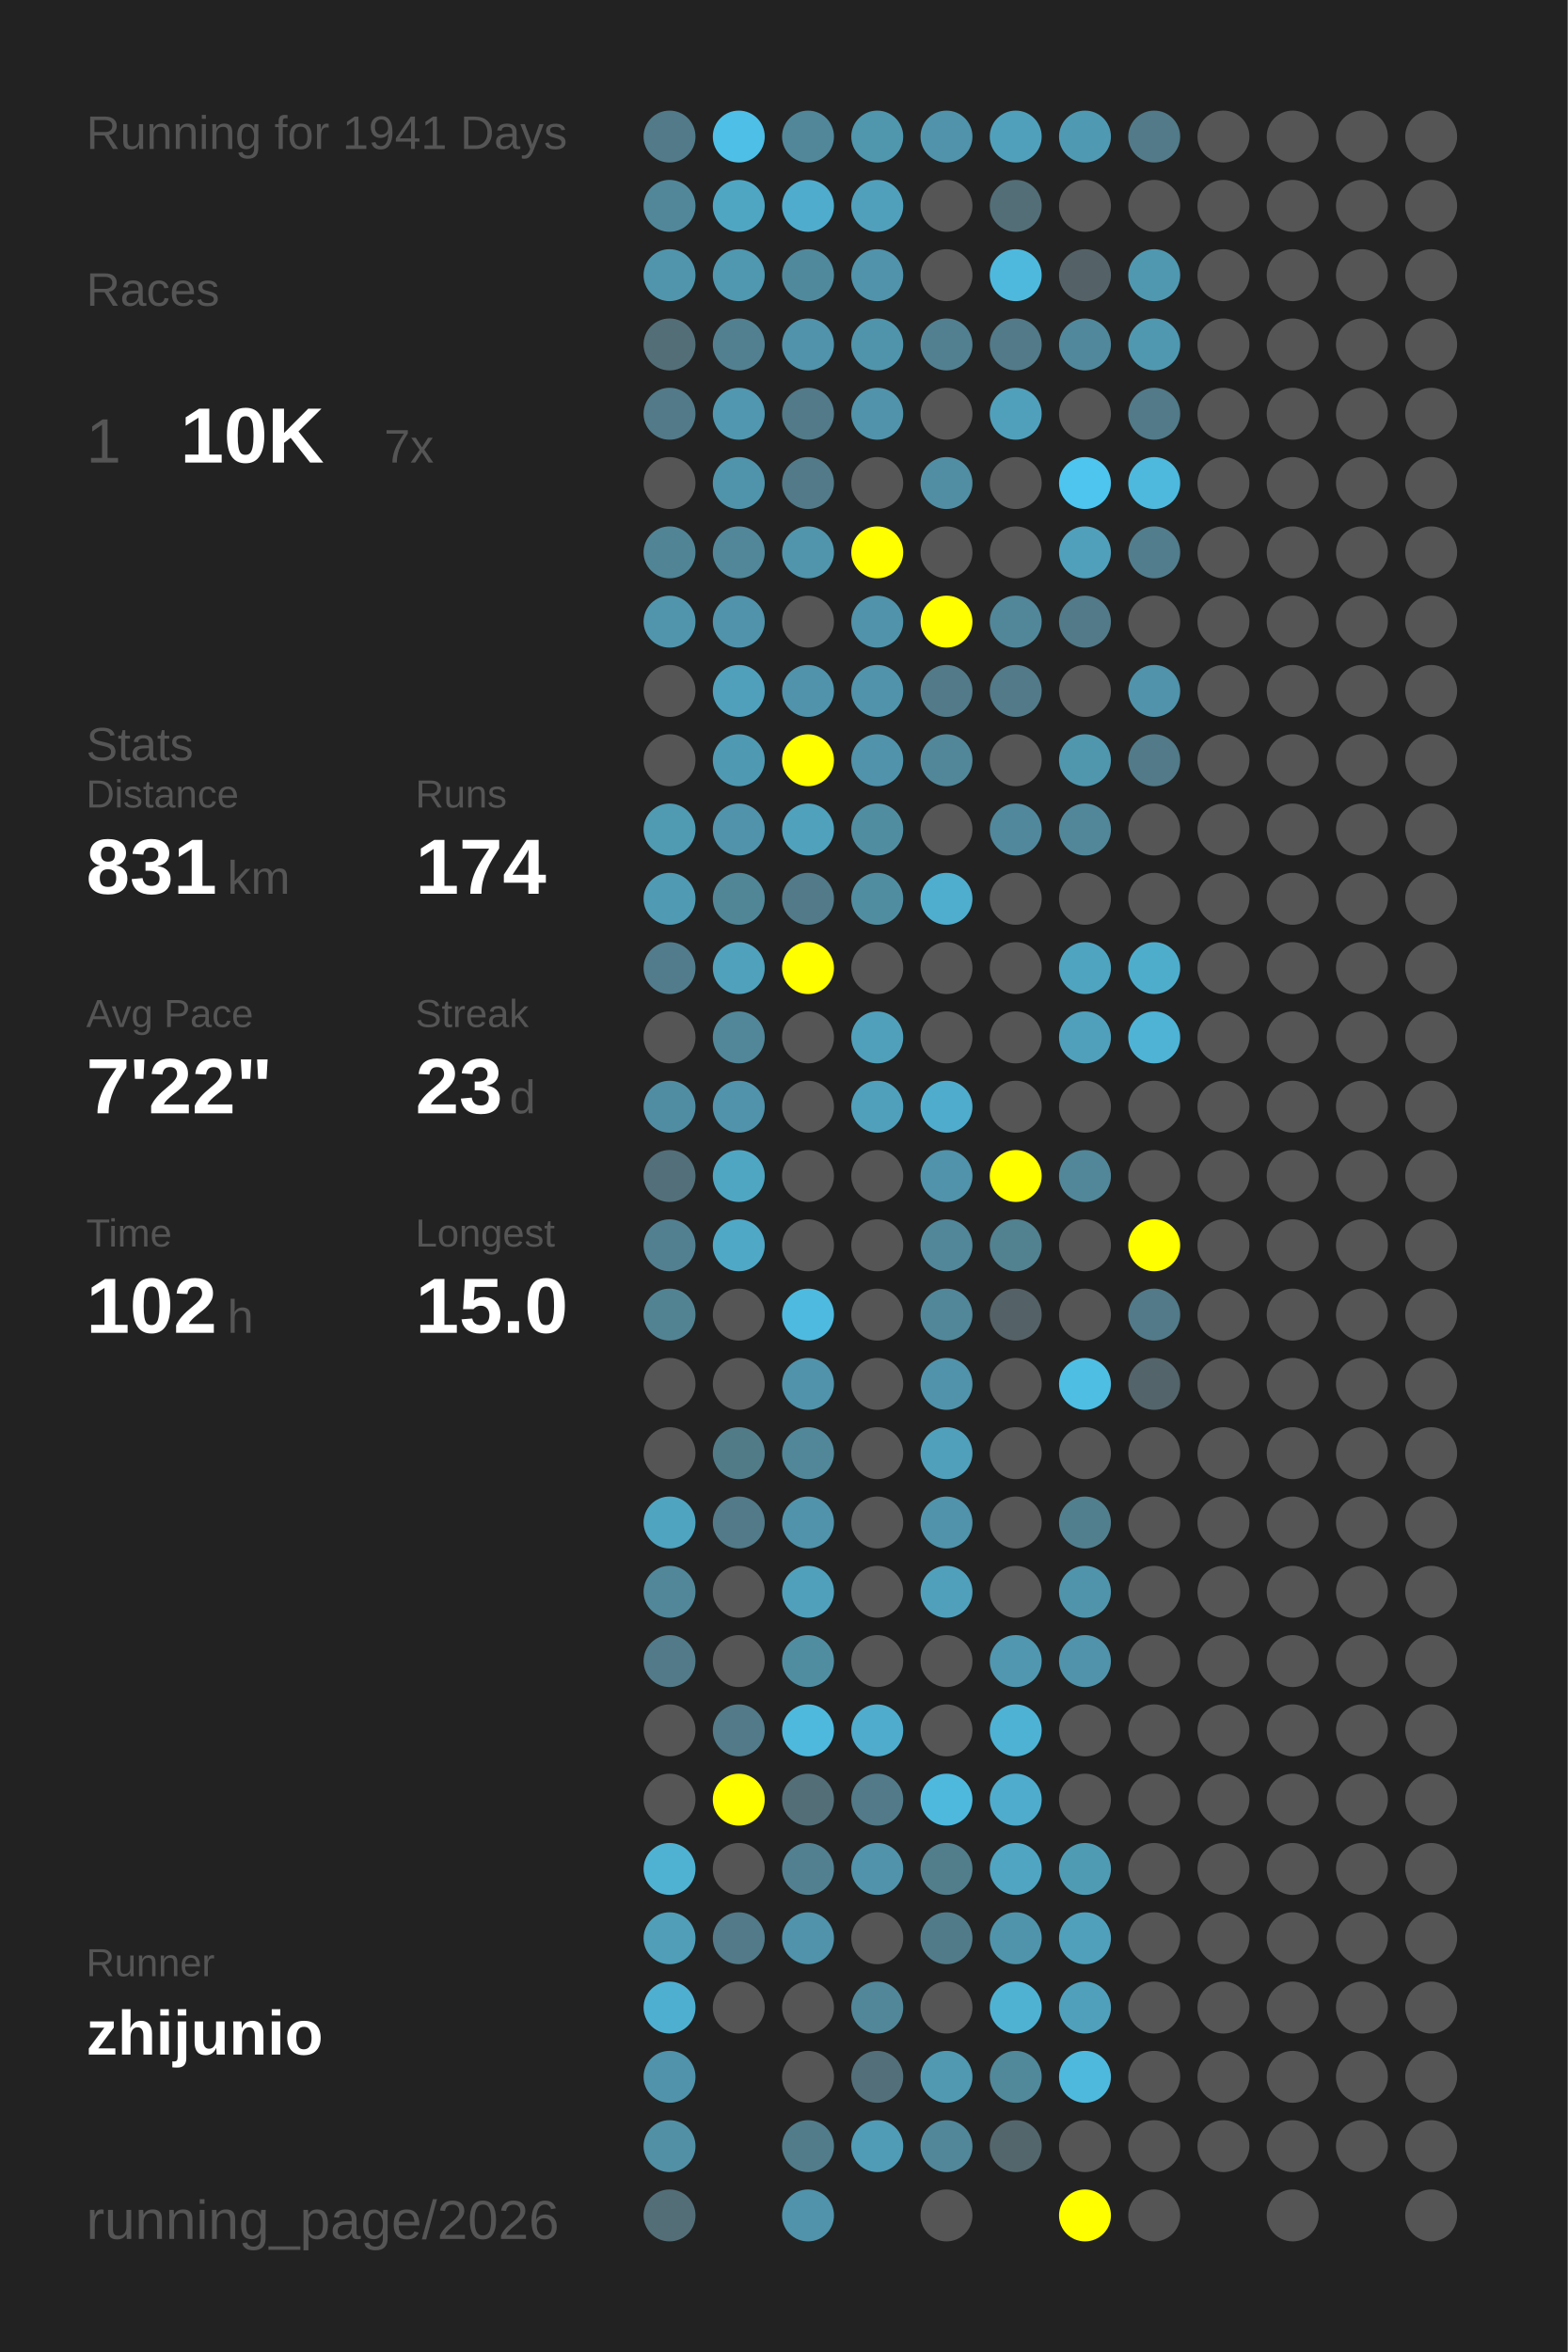
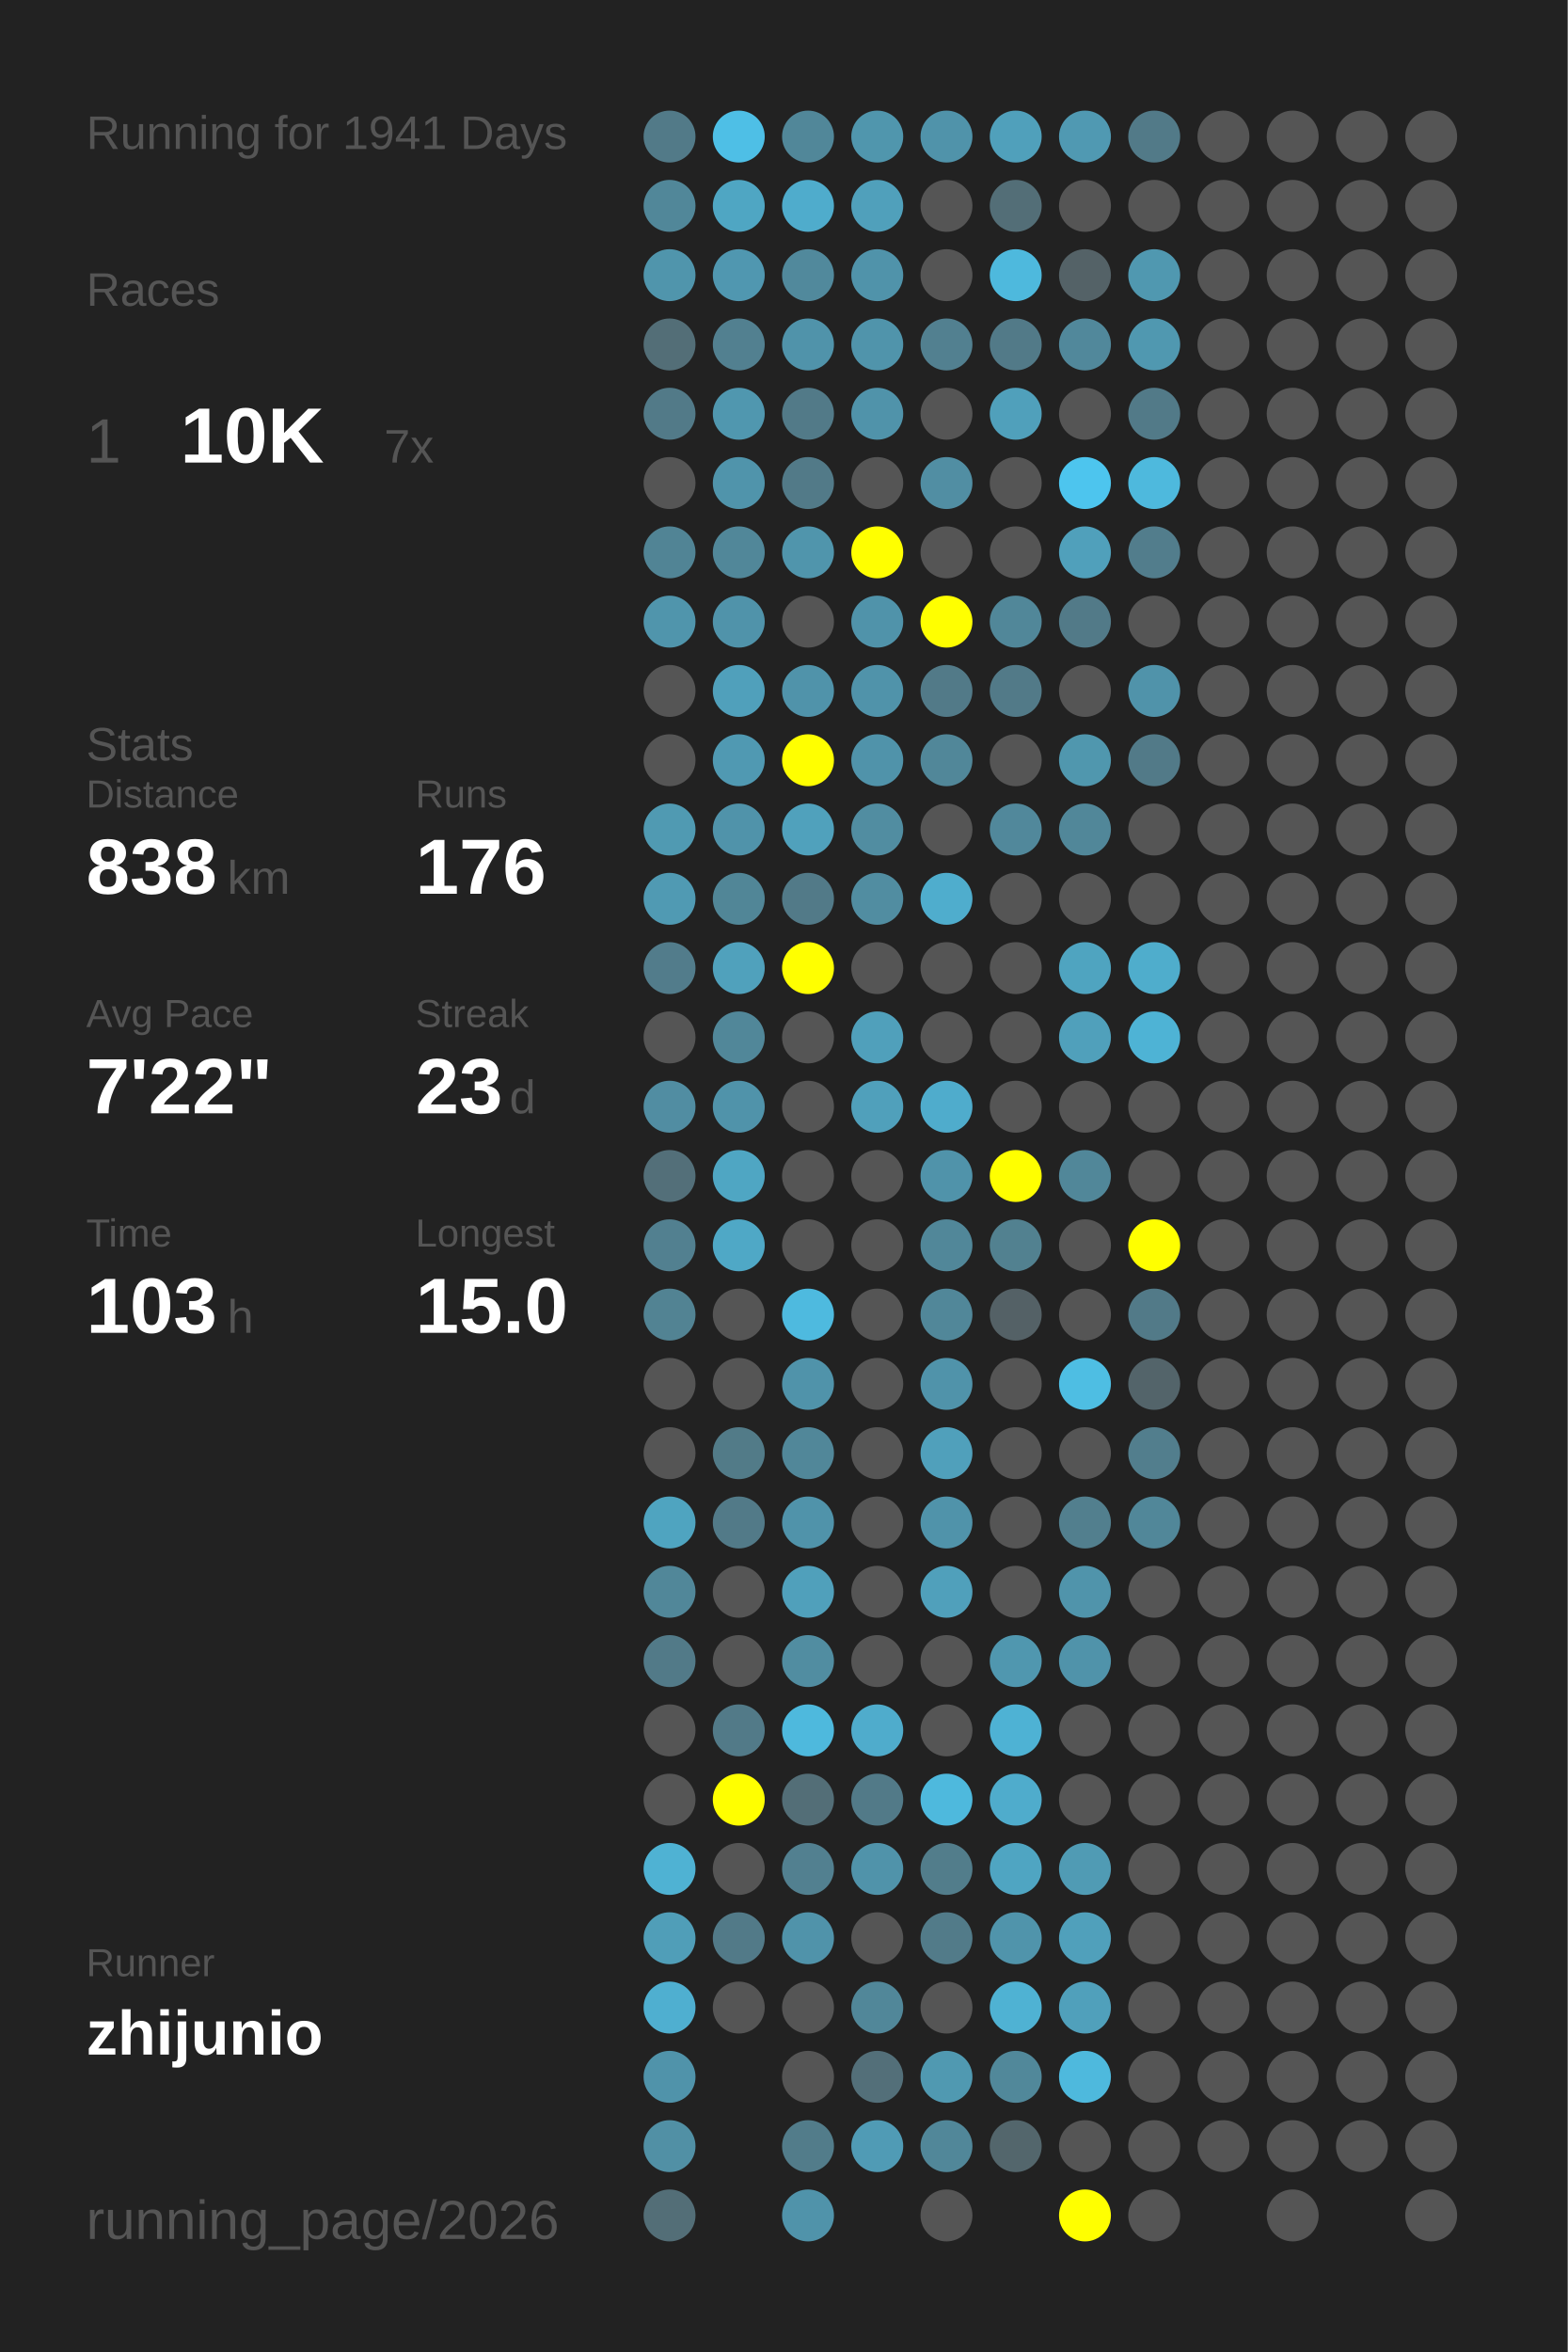
<svg xmlns="http://www.w3.org/2000/svg" baseProfile="full" height="300mm" version="1.1" viewBox="0,0,200,300" width="200mm">
  <defs />
  <rect fill="#222222" height="300" width="200" x="0" y="0" />
  <text fill="#555555" style="font-size:6px; font-family:Arial;" x="11" y="19">Running for 1941 Days</text>
  <text fill="#555555" style="font-size:6px; font-family:Arial;" x="11" y="39">Races</text>
  <text fill="#555555" style="font-size:8px; font-family:Arial;" x="11" y="59">1</text>
  <text fill="#FFFFFF" style="font-size:10px; font-family:Arial; font-weight:bold;" x="23" y="59">10K</text>
  <text fill="#555555" style="font-size:6px; font-family:Arial;" x="49" y="59">7x</text>
  <text fill="#555555" style="font-size:6px; font-family:Arial;" x="11" y="97">Stats</text>
  <text fill="#555555" style="font-size:5px; font-family:Arial;" x="11" y="103">Distance</text>
-   <text fill="#FFFFFF" style="font-size:10px; font-family:Arial; font-weight:bold;" x="11" y="114">831</text>
+   <text fill="#FFFFFF" style="font-size:10px; font-family:Arial; font-weight:bold;" x="11" y="114">838</text>
  <text fill="#555555" style="font-size:6px; font-family:Arial;" x="29" y="114">km</text>
  <text fill="#555555" style="font-size:5px; font-family:Arial;" x="53" y="103">Runs</text>
-   <text fill="#FFFFFF" style="font-size:10px; font-family:Arial; font-weight:bold;" x="53" y="114">174</text>
+   <text fill="#FFFFFF" style="font-size:10px; font-family:Arial; font-weight:bold;" x="53" y="114">176</text>
  <text fill="#555555" style="font-size:5px; font-family:Arial;" x="11" y="131">Avg Pace</text>
  <text fill="#FFFFFF" style="font-size:10px; font-family:Arial; font-weight:bold;" x="11" y="142">7'22"</text>
  <text fill="#555555" style="font-size:5px; font-family:Arial;" x="53" y="131">Streak</text>
  <text fill="#FFFFFF" style="font-size:10px; font-family:Arial; font-weight:bold;" x="53" y="142">23</text>
  <text fill="#555555" style="font-size:6px; font-family:Arial;" x="65" y="142">d</text>
  <text fill="#555555" style="font-size:5px; font-family:Arial;" x="11" y="159">Time</text>
-   <text fill="#FFFFFF" style="font-size:10px; font-family:Arial; font-weight:bold;" x="11" y="170">102</text>
+   <text fill="#FFFFFF" style="font-size:10px; font-family:Arial; font-weight:bold;" x="11" y="170">103</text>
  <text fill="#555555" style="font-size:6px; font-family:Arial;" x="29" y="170">h</text>
  <text fill="#555555" style="font-size:5px; font-family:Arial;" x="53" y="159">Longest</text>
  <text fill="#FFFFFF" style="font-size:10px; font-family:Arial; font-weight:bold;" x="53" y="170">15.0</text>
  <text fill="#555555" style="font-size:5px; font-family:Arial;" x="11" y="252.065">Runner</text>
  <text fill="#FFFFFF" style="font-size:8px; font-family:Arial; font-weight:bold;" x="11" y="262.065">zhijunio</text>
  <text fill="#555555" style="font-size:7px; font-family:Arial;" x="11" y="285.581">running_page/2026</text>
  <circle cx="85.417" cy="17.419" fill="#527a88" r="3.312" />
  <circle cx="85.417" cy="26.258" fill="#518799" r="3.312" />
  <circle cx="85.417" cy="35.097" fill="#5095ac" r="3.312" />
  <circle cx="85.417" cy="43.935" fill="#536e77" r="3.312" />
  <circle cx="85.417" cy="52.774" fill="#527a88" r="3.312" />
  <circle cx="85.417" cy="61.613" fill="#555555" r="3.312" />
  <circle cx="85.417" cy="70.452" fill="#518495" r="3.312" />
  <circle cx="85.417" cy="79.29" fill="#5095ac" r="3.312" />
  <circle cx="85.417" cy="88.129" fill="#555555" r="3.312" />
  <circle cx="85.417" cy="96.968" fill="#555555" r="3.312" />
  <circle cx="85.417" cy="105.806" fill="#509ab2" r="3.312" />
  <circle cx="85.417" cy="114.645" fill="#509ab3" r="3.312" />
  <circle cx="85.417" cy="123.484" fill="#527c8b" r="3.312" />
  <circle cx="85.417" cy="132.323" fill="#555555" r="3.312" />
  <circle cx="85.417" cy="141.161" fill="#518da2" r="3.312" />
  <circle cx="85.417" cy="150" fill="#536f79" r="3.312" />
  <circle cx="85.417" cy="158.839" fill="#528090" r="3.312" />
  <circle cx="85.417" cy="167.677" fill="#528393" r="3.312" />
  <circle cx="85.417" cy="176.516" fill="#555555" r="3.312" />
  <circle cx="85.417" cy="185.355" fill="#555555" r="3.312" />
  <circle cx="85.417" cy="194.194" fill="#4fa4c0" r="3.312" />
  <circle cx="85.417" cy="203.032" fill="#518799" r="3.312" />
  <circle cx="85.417" cy="211.871" fill="#527a88" r="3.312" />
  <circle cx="85.417" cy="220.71" fill="#555555" r="3.312" />
  <circle cx="85.417" cy="229.548" fill="#555555" r="3.312" />
  <circle cx="85.417" cy="238.387" fill="#4fb2d3" r="3.312" />
  <circle cx="85.417" cy="247.226" fill="#509eb8" r="3.312" />
  <circle cx="85.417" cy="256.065" fill="#4fafd0" r="3.312" />
  <circle cx="85.417" cy="264.903" fill="#5093aa" r="3.312" />
  <circle cx="85.417" cy="273.742" fill="#5190a5" r="3.312" />
  <circle cx="85.417" cy="282.581" fill="#536e77" r="3.312" />
  <circle cx="94.25" cy="17.419" fill="#4ebfe6" r="3.312" />
  <circle cx="94.25" cy="26.258" fill="#4fa6c3" r="3.312" />
  <circle cx="94.25" cy="35.097" fill="#5097b0" r="3.312" />
  <circle cx="94.25" cy="43.935" fill="#528090" r="3.312" />
  <circle cx="94.25" cy="52.774" fill="#5097af" r="3.312" />
  <circle cx="94.25" cy="61.613" fill="#5094ab" r="3.312" />
  <circle cx="94.25" cy="70.452" fill="#518799" r="3.312" />
  <circle cx="94.25" cy="79.29" fill="#5093aa" r="3.312" />
  <circle cx="94.25" cy="88.129" fill="#50a0bb" r="3.312" />
  <circle cx="94.25" cy="96.968" fill="#5099b2" r="3.312" />
  <circle cx="94.25" cy="105.806" fill="#5093aa" r="3.312" />
  <circle cx="94.25" cy="114.645" fill="#518697" r="3.312" />
  <circle cx="94.25" cy="123.484" fill="#50a1bc" r="3.312" />
  <circle cx="94.25" cy="132.323" fill="#518799" r="3.312" />
  <circle cx="94.25" cy="141.161" fill="#5093aa" r="3.312" />
  <circle cx="94.25" cy="150" fill="#4fa6c3" r="3.312" />
  <circle cx="94.25" cy="158.839" fill="#4fa8c6" r="3.312" />
  <circle cx="94.25" cy="167.677" fill="#555555" r="3.312" />
  <circle cx="94.25" cy="176.516" fill="#555555" r="3.312" />
  <circle cx="94.25" cy="185.355" fill="#527b88" r="3.312" />
  <circle cx="94.25" cy="194.194" fill="#527a88" r="3.312" />
  <circle cx="94.25" cy="203.032" fill="#555555" r="3.312" />
  <circle cx="94.25" cy="211.871" fill="#555555" r="3.312" />
  <circle cx="94.25" cy="220.71" fill="#527a88" r="3.312" />
  <circle cx="94.25" cy="229.548" fill="#FFFF00" r="3.312" />
  <circle cx="94.25" cy="238.387" fill="#555555" r="3.312" />
  <circle cx="94.25" cy="247.226" fill="#527a88" r="3.312" />
  <circle cx="94.25" cy="256.065" fill="#555555" r="3.312" />
  <circle cx="103.083" cy="17.419" fill="#518799" r="3.312" />
  <circle cx="103.083" cy="26.258" fill="#4faccc" r="3.312" />
  <circle cx="103.083" cy="35.097" fill="#51899c" r="3.312" />
  <circle cx="103.083" cy="43.935" fill="#5093aa" r="3.312" />
  <circle cx="103.083" cy="52.774" fill="#527a88" r="3.312" />
  <circle cx="103.083" cy="61.613" fill="#527a88" r="3.312" />
  <circle cx="103.083" cy="70.452" fill="#5095ac" r="3.312" />
  <circle cx="103.083" cy="79.29" fill="#555555" r="3.312" />
  <circle cx="103.083" cy="88.129" fill="#5093aa" r="3.312" />
  <circle cx="103.083" cy="96.968" fill="#FFFF00" r="3.312" />
  <circle cx="103.083" cy="105.806" fill="#50a1bc" r="3.312" />
  <circle cx="103.083" cy="114.645" fill="#527a88" r="3.312" />
  <circle cx="103.083" cy="123.484" fill="#FFFF00" r="3.312" />
  <circle cx="103.083" cy="132.323" fill="#555555" r="3.312" />
  <circle cx="103.083" cy="141.161" fill="#555555" r="3.312" />
  <circle cx="103.083" cy="150" fill="#555555" r="3.312" />
  <circle cx="103.083" cy="158.839" fill="#555555" r="3.312" />
  <circle cx="103.083" cy="167.677" fill="#4ebadf" r="3.312" />
  <circle cx="103.083" cy="176.516" fill="#5093aa" r="3.312" />
  <circle cx="103.083" cy="185.355" fill="#518799" r="3.312" />
  <circle cx="103.083" cy="194.194" fill="#5093aa" r="3.312" />
  <circle cx="103.083" cy="203.032" fill="#50a0bb" r="3.312" />
  <circle cx="103.083" cy="211.871" fill="#518da1" r="3.312" />
  <circle cx="103.083" cy="220.71" fill="#4eb9dd" r="3.312" />
  <circle cx="103.083" cy="229.548" fill="#536e77" r="3.312" />
  <circle cx="103.083" cy="238.387" fill="#528090" r="3.312" />
  <circle cx="103.083" cy="247.226" fill="#5093aa" r="3.312" />
  <circle cx="103.083" cy="256.065" fill="#555555" r="3.312" />
  <circle cx="103.083" cy="264.903" fill="#555555" r="3.312" />
  <circle cx="103.083" cy="273.742" fill="#527c8a" r="3.312" />
  <circle cx="103.083" cy="282.581" fill="#5093aa" r="3.312" />
  <circle cx="111.917" cy="17.419" fill="#5096ad" r="3.312" />
  <circle cx="111.917" cy="26.258" fill="#50a0bb" r="3.312" />
  <circle cx="111.917" cy="35.097" fill="#5093aa" r="3.312" />
  <circle cx="111.917" cy="43.935" fill="#5094ab" r="3.312" />
  <circle cx="111.917" cy="52.774" fill="#5093aa" r="3.312" />
  <circle cx="111.917" cy="61.613" fill="#555555" r="3.312" />
  <circle cx="111.917" cy="70.452" fill="#FFFF00" r="3.312" />
  <circle cx="111.917" cy="79.29" fill="#5093aa" r="3.312" />
  <circle cx="111.917" cy="88.129" fill="#5093aa" r="3.312" />
  <circle cx="111.917" cy="96.968" fill="#5093aa" r="3.312" />
  <circle cx="111.917" cy="105.806" fill="#518da1" r="3.312" />
  <circle cx="111.917" cy="114.645" fill="#518da1" r="3.312" />
  <circle cx="111.917" cy="123.484" fill="#555555" r="3.312" />
  <circle cx="111.917" cy="132.323" fill="#50a0bb" r="3.312" />
  <circle cx="111.917" cy="141.161" fill="#50a0bb" r="3.312" />
  <circle cx="111.917" cy="150" fill="#555555" r="3.312" />
  <circle cx="111.917" cy="158.839" fill="#555555" r="3.312" />
  <circle cx="111.917" cy="167.677" fill="#555555" r="3.312" />
  <circle cx="111.917" cy="176.516" fill="#555555" r="3.312" />
  <circle cx="111.917" cy="185.355" fill="#555555" r="3.312" />
  <circle cx="111.917" cy="194.194" fill="#555555" r="3.312" />
  <circle cx="111.917" cy="203.032" fill="#555555" r="3.312" />
  <circle cx="111.917" cy="211.871" fill="#555555" r="3.312" />
  <circle cx="111.917" cy="220.71" fill="#4faccc" r="3.312" />
  <circle cx="111.917" cy="229.548" fill="#527a88" r="3.312" />
  <circle cx="111.917" cy="238.387" fill="#5093aa" r="3.312" />
  <circle cx="111.917" cy="247.226" fill="#555555" r="3.312" />
  <circle cx="111.917" cy="256.065" fill="#518799" r="3.312" />
  <circle cx="111.917" cy="264.903" fill="#536f79" r="3.312" />
  <circle cx="111.917" cy="273.742" fill="#509bb5" r="3.312" />
  <circle cx="120.75" cy="17.419" fill="#5093aa" r="3.312" />
  <circle cx="120.75" cy="26.258" fill="#555555" r="3.312" />
  <circle cx="120.75" cy="35.097" fill="#555555" r="3.312" />
  <circle cx="120.75" cy="43.935" fill="#528090" r="3.312" />
  <circle cx="120.75" cy="52.774" fill="#555555" r="3.312" />
  <circle cx="120.75" cy="61.613" fill="#518ea3" r="3.312" />
  <circle cx="120.75" cy="70.452" fill="#555555" r="3.312" />
  <circle cx="120.75" cy="79.29" fill="#FFFF00" r="3.312" />
  <circle cx="120.75" cy="88.129" fill="#527a88" r="3.312" />
  <circle cx="120.75" cy="96.968" fill="#518799" r="3.312" />
  <circle cx="120.75" cy="105.806" fill="#555555" r="3.312" />
  <circle cx="120.75" cy="114.645" fill="#4fadcd" r="3.312" />
  <circle cx="120.75" cy="123.484" fill="#555555" r="3.312" />
  <circle cx="120.75" cy="132.323" fill="#555555" r="3.312" />
  <circle cx="120.75" cy="141.161" fill="#4faccc" r="3.312" />
  <circle cx="120.75" cy="150" fill="#5093aa" r="3.312" />
  <circle cx="120.75" cy="158.839" fill="#518799" r="3.312" />
  <circle cx="120.75" cy="167.677" fill="#518799" r="3.312" />
  <circle cx="120.75" cy="176.516" fill="#5093aa" r="3.312" />
  <circle cx="120.75" cy="185.355" fill="#50a0bb" r="3.312" />
  <circle cx="120.75" cy="194.194" fill="#5093aa" r="3.312" />
  <circle cx="120.75" cy="203.032" fill="#50a0bb" r="3.312" />
  <circle cx="120.75" cy="211.871" fill="#555555" r="3.312" />
  <circle cx="120.75" cy="220.71" fill="#555555" r="3.312" />
  <circle cx="120.75" cy="229.548" fill="#4eb9dd" r="3.312" />
  <circle cx="120.75" cy="238.387" fill="#527d8b" r="3.312" />
  <circle cx="120.75" cy="247.226" fill="#527b89" r="3.312" />
  <circle cx="120.75" cy="256.065" fill="#555555" r="3.312" />
  <circle cx="120.75" cy="264.903" fill="#5099b1" r="3.312" />
  <circle cx="120.75" cy="273.742" fill="#518799" r="3.312" />
  <circle cx="120.75" cy="282.581" fill="#555555" r="3.312" />
  <circle cx="129.583" cy="17.419" fill="#50a0bb" r="3.312" />
  <circle cx="129.583" cy="26.258" fill="#536e77" r="3.312" />
  <circle cx="129.583" cy="35.097" fill="#4eb9dd" r="3.312" />
  <circle cx="129.583" cy="43.935" fill="#527a88" r="3.312" />
  <circle cx="129.583" cy="52.774" fill="#50a0bb" r="3.312" />
  <circle cx="129.583" cy="61.613" fill="#555555" r="3.312" />
  <circle cx="129.583" cy="70.452" fill="#555555" r="3.312" />
  <circle cx="129.583" cy="79.29" fill="#518799" r="3.312" />
  <circle cx="129.583" cy="88.129" fill="#527a88" r="3.312" />
  <circle cx="129.583" cy="96.968" fill="#555555" r="3.312" />
  <circle cx="129.583" cy="105.806" fill="#51889b" r="3.312" />
  <circle cx="129.583" cy="114.645" fill="#555555" r="3.312" />
  <circle cx="129.583" cy="123.484" fill="#555555" r="3.312" />
  <circle cx="129.583" cy="132.323" fill="#555555" r="3.312" />
  <circle cx="129.583" cy="141.161" fill="#555555" r="3.312" />
  <circle cx="129.583" cy="150" fill="#FFFF00" r="3.312" />
  <circle cx="129.583" cy="158.839" fill="#528190" r="3.312" />
  <circle cx="129.583" cy="167.677" fill="#546166" r="3.312" />
  <circle cx="129.583" cy="176.516" fill="#555555" r="3.312" />
  <circle cx="129.583" cy="185.355" fill="#555555" r="3.312" />
  <circle cx="129.583" cy="194.194" fill="#555555" r="3.312" />
  <circle cx="129.583" cy="203.032" fill="#555555" r="3.312" />
  <circle cx="129.583" cy="211.871" fill="#5097af" r="3.312" />
  <circle cx="129.583" cy="220.71" fill="#4eb2d4" r="3.312" />
  <circle cx="129.583" cy="229.548" fill="#4faccc" r="3.312" />
  <circle cx="129.583" cy="238.387" fill="#4fa5c2" r="3.312" />
  <circle cx="129.583" cy="247.226" fill="#5094ab" r="3.312" />
  <circle cx="129.583" cy="256.065" fill="#4fb2d3" r="3.312" />
  <circle cx="129.583" cy="264.903" fill="#51889a" r="3.312" />
  <circle cx="129.583" cy="273.742" fill="#53666c" r="3.312" />
  <circle cx="138.417" cy="17.419" fill="#5099b2" r="3.312" />
  <circle cx="138.417" cy="26.258" fill="#555555" r="3.312" />
  <circle cx="138.417" cy="35.097" fill="#546267" r="3.312" />
  <circle cx="138.417" cy="43.935" fill="#51889b" r="3.312" />
  <circle cx="138.417" cy="52.774" fill="#555555" r="3.312" />
  <circle cx="138.417" cy="61.613" fill="#4dc5ee" r="3.312" />
  <circle cx="138.417" cy="70.452" fill="#50a0bb" r="3.312" />
  <circle cx="138.417" cy="79.29" fill="#527a88" r="3.312" />
  <circle cx="138.417" cy="88.129" fill="#555555" r="3.312" />
  <circle cx="138.417" cy="96.968" fill="#5097ae" r="3.312" />
  <circle cx="138.417" cy="105.806" fill="#518799" r="3.312" />
  <circle cx="138.417" cy="114.645" fill="#555555" r="3.312" />
  <circle cx="138.417" cy="123.484" fill="#4fa4c0" r="3.312" />
  <circle cx="138.417" cy="132.323" fill="#50a0bb" r="3.312" />
  <circle cx="138.417" cy="141.161" fill="#555555" r="3.312" />
  <circle cx="138.417" cy="150" fill="#518799" r="3.312" />
  <circle cx="138.417" cy="158.839" fill="#555555" r="3.312" />
  <circle cx="138.417" cy="167.677" fill="#555555" r="3.312" />
  <circle cx="138.417" cy="176.516" fill="#4ebee3" r="3.312" />
  <circle cx="138.417" cy="185.355" fill="#555555" r="3.312" />
  <circle cx="138.417" cy="194.194" fill="#527f8e" r="3.312" />
  <circle cx="138.417" cy="203.032" fill="#5094ab" r="3.312" />
  <circle cx="138.417" cy="211.871" fill="#5093aa" r="3.312" />
  <circle cx="138.417" cy="220.71" fill="#555555" r="3.312" />
  <circle cx="138.417" cy="229.548" fill="#555555" r="3.312" />
  <circle cx="138.417" cy="238.387" fill="#509bb4" r="3.312" />
  <circle cx="138.417" cy="247.226" fill="#50a0bb" r="3.312" />
  <circle cx="138.417" cy="256.065" fill="#50a0bb" r="3.312" />
  <circle cx="138.417" cy="264.903" fill="#4eb9dd" r="3.312" />
  <circle cx="138.417" cy="273.742" fill="#555555" r="3.312" />
  <circle cx="138.417" cy="282.581" fill="#FFFF00" r="3.312" />
  <circle cx="147.25" cy="17.419" fill="#527a88" r="3.312" />
  <circle cx="147.25" cy="26.258" fill="#555555" r="3.312" />
  <circle cx="147.25" cy="35.097" fill="#5098b0" r="3.312" />
  <circle cx="147.25" cy="43.935" fill="#5098b0" r="3.312" />
  <circle cx="147.25" cy="52.774" fill="#527a88" r="3.312" />
  <circle cx="147.25" cy="61.613" fill="#4eb9dd" r="3.312" />
  <circle cx="147.25" cy="70.452" fill="#527d8c" r="3.312" />
  <circle cx="147.25" cy="79.29" fill="#555555" r="3.312" />
  <circle cx="147.25" cy="88.129" fill="#5093aa" r="3.312" />
  <circle cx="147.25" cy="96.968" fill="#527a88" r="3.312" />
  <circle cx="147.25" cy="105.806" fill="#555555" r="3.312" />
  <circle cx="147.25" cy="114.645" fill="#555555" r="3.312" />
  <circle cx="147.25" cy="123.484" fill="#4fadcc" r="3.312" />
  <circle cx="147.25" cy="132.323" fill="#4eb3d5" r="3.312" />
  <circle cx="147.25" cy="141.161" fill="#555555" r="3.312" />
  <circle cx="147.25" cy="150" fill="#555555" r="3.312" />
  <circle cx="147.25" cy="158.839" fill="#FFFF00" r="3.312" />
  <circle cx="147.25" cy="167.677" fill="#527a88" r="3.312" />
  <circle cx="147.25" cy="176.516" fill="#53646a" r="3.312" />
-   <circle cx="147.25" cy="185.355" fill="#555555" r="3.312" />
-   <circle cx="147.25" cy="194.194" fill="#555555" r="3.312" />
+   <circle cx="147.25" cy="185.355" fill="#527e8d" r="3.312" />
+   <circle cx="147.25" cy="194.194" fill="#518799" r="3.312" />
  <circle cx="147.25" cy="203.032" fill="#555555" r="3.312" />
  <circle cx="147.25" cy="211.871" fill="#555555" r="3.312" />
  <circle cx="147.25" cy="220.71" fill="#555555" r="3.312" />
  <circle cx="147.25" cy="229.548" fill="#555555" r="3.312" />
  <circle cx="147.25" cy="238.387" fill="#555555" r="3.312" />
  <circle cx="147.25" cy="247.226" fill="#555555" r="3.312" />
  <circle cx="147.25" cy="256.065" fill="#555555" r="3.312" />
  <circle cx="147.25" cy="264.903" fill="#555555" r="3.312" />
  <circle cx="147.25" cy="273.742" fill="#555555" r="3.312" />
  <circle cx="147.25" cy="282.581" fill="#555555" r="3.312" />
  <circle cx="156.083" cy="17.419" fill="#555555" r="3.312" />
  <circle cx="156.083" cy="26.258" fill="#555555" r="3.312" />
  <circle cx="156.083" cy="35.097" fill="#555555" r="3.312" />
  <circle cx="156.083" cy="43.935" fill="#555555" r="3.312" />
  <circle cx="156.083" cy="52.774" fill="#555555" r="3.312" />
  <circle cx="156.083" cy="61.613" fill="#555555" r="3.312" />
  <circle cx="156.083" cy="70.452" fill="#555555" r="3.312" />
  <circle cx="156.083" cy="79.29" fill="#555555" r="3.312" />
  <circle cx="156.083" cy="88.129" fill="#555555" r="3.312" />
  <circle cx="156.083" cy="96.968" fill="#555555" r="3.312" />
  <circle cx="156.083" cy="105.806" fill="#555555" r="3.312" />
  <circle cx="156.083" cy="114.645" fill="#555555" r="3.312" />
  <circle cx="156.083" cy="123.484" fill="#555555" r="3.312" />
  <circle cx="156.083" cy="132.323" fill="#555555" r="3.312" />
  <circle cx="156.083" cy="141.161" fill="#555555" r="3.312" />
  <circle cx="156.083" cy="150" fill="#555555" r="3.312" />
  <circle cx="156.083" cy="158.839" fill="#555555" r="3.312" />
  <circle cx="156.083" cy="167.677" fill="#555555" r="3.312" />
  <circle cx="156.083" cy="176.516" fill="#555555" r="3.312" />
  <circle cx="156.083" cy="185.355" fill="#555555" r="3.312" />
  <circle cx="156.083" cy="194.194" fill="#555555" r="3.312" />
  <circle cx="156.083" cy="203.032" fill="#555555" r="3.312" />
  <circle cx="156.083" cy="211.871" fill="#555555" r="3.312" />
  <circle cx="156.083" cy="220.71" fill="#555555" r="3.312" />
  <circle cx="156.083" cy="229.548" fill="#555555" r="3.312" />
  <circle cx="156.083" cy="238.387" fill="#555555" r="3.312" />
  <circle cx="156.083" cy="247.226" fill="#555555" r="3.312" />
  <circle cx="156.083" cy="256.065" fill="#555555" r="3.312" />
  <circle cx="156.083" cy="264.903" fill="#555555" r="3.312" />
  <circle cx="156.083" cy="273.742" fill="#555555" r="3.312" />
  <circle cx="164.917" cy="17.419" fill="#555555" r="3.312" />
  <circle cx="164.917" cy="26.258" fill="#555555" r="3.312" />
  <circle cx="164.917" cy="35.097" fill="#555555" r="3.312" />
  <circle cx="164.917" cy="43.935" fill="#555555" r="3.312" />
  <circle cx="164.917" cy="52.774" fill="#555555" r="3.312" />
  <circle cx="164.917" cy="61.613" fill="#555555" r="3.312" />
  <circle cx="164.917" cy="70.452" fill="#555555" r="3.312" />
  <circle cx="164.917" cy="79.29" fill="#555555" r="3.312" />
  <circle cx="164.917" cy="88.129" fill="#555555" r="3.312" />
  <circle cx="164.917" cy="96.968" fill="#555555" r="3.312" />
  <circle cx="164.917" cy="105.806" fill="#555555" r="3.312" />
  <circle cx="164.917" cy="114.645" fill="#555555" r="3.312" />
  <circle cx="164.917" cy="123.484" fill="#555555" r="3.312" />
  <circle cx="164.917" cy="132.323" fill="#555555" r="3.312" />
  <circle cx="164.917" cy="141.161" fill="#555555" r="3.312" />
  <circle cx="164.917" cy="150" fill="#555555" r="3.312" />
  <circle cx="164.917" cy="158.839" fill="#555555" r="3.312" />
  <circle cx="164.917" cy="167.677" fill="#555555" r="3.312" />
  <circle cx="164.917" cy="176.516" fill="#555555" r="3.312" />
  <circle cx="164.917" cy="185.355" fill="#555555" r="3.312" />
  <circle cx="164.917" cy="194.194" fill="#555555" r="3.312" />
  <circle cx="164.917" cy="203.032" fill="#555555" r="3.312" />
  <circle cx="164.917" cy="211.871" fill="#555555" r="3.312" />
  <circle cx="164.917" cy="220.71" fill="#555555" r="3.312" />
  <circle cx="164.917" cy="229.548" fill="#555555" r="3.312" />
  <circle cx="164.917" cy="238.387" fill="#555555" r="3.312" />
  <circle cx="164.917" cy="247.226" fill="#555555" r="3.312" />
  <circle cx="164.917" cy="256.065" fill="#555555" r="3.312" />
  <circle cx="164.917" cy="264.903" fill="#555555" r="3.312" />
  <circle cx="164.917" cy="273.742" fill="#555555" r="3.312" />
  <circle cx="164.917" cy="282.581" fill="#555555" r="3.312" />
  <circle cx="173.75" cy="17.419" fill="#555555" r="3.312" />
  <circle cx="173.75" cy="26.258" fill="#555555" r="3.312" />
  <circle cx="173.75" cy="35.097" fill="#555555" r="3.312" />
  <circle cx="173.75" cy="43.935" fill="#555555" r="3.312" />
  <circle cx="173.75" cy="52.774" fill="#555555" r="3.312" />
  <circle cx="173.75" cy="61.613" fill="#555555" r="3.312" />
  <circle cx="173.75" cy="70.452" fill="#555555" r="3.312" />
  <circle cx="173.75" cy="79.29" fill="#555555" r="3.312" />
  <circle cx="173.75" cy="88.129" fill="#555555" r="3.312" />
  <circle cx="173.75" cy="96.968" fill="#555555" r="3.312" />
  <circle cx="173.75" cy="105.806" fill="#555555" r="3.312" />
  <circle cx="173.75" cy="114.645" fill="#555555" r="3.312" />
  <circle cx="173.75" cy="123.484" fill="#555555" r="3.312" />
  <circle cx="173.75" cy="132.323" fill="#555555" r="3.312" />
  <circle cx="173.75" cy="141.161" fill="#555555" r="3.312" />
  <circle cx="173.75" cy="150" fill="#555555" r="3.312" />
  <circle cx="173.75" cy="158.839" fill="#555555" r="3.312" />
  <circle cx="173.75" cy="167.677" fill="#555555" r="3.312" />
  <circle cx="173.75" cy="176.516" fill="#555555" r="3.312" />
  <circle cx="173.75" cy="185.355" fill="#555555" r="3.312" />
  <circle cx="173.75" cy="194.194" fill="#555555" r="3.312" />
  <circle cx="173.75" cy="203.032" fill="#555555" r="3.312" />
  <circle cx="173.75" cy="211.871" fill="#555555" r="3.312" />
  <circle cx="173.75" cy="220.71" fill="#555555" r="3.312" />
  <circle cx="173.75" cy="229.548" fill="#555555" r="3.312" />
  <circle cx="173.75" cy="238.387" fill="#555555" r="3.312" />
  <circle cx="173.75" cy="247.226" fill="#555555" r="3.312" />
  <circle cx="173.75" cy="256.065" fill="#555555" r="3.312" />
  <circle cx="173.75" cy="264.903" fill="#555555" r="3.312" />
  <circle cx="173.75" cy="273.742" fill="#555555" r="3.312" />
  <circle cx="182.583" cy="17.419" fill="#555555" r="3.312" />
  <circle cx="182.583" cy="26.258" fill="#555555" r="3.312" />
  <circle cx="182.583" cy="35.097" fill="#555555" r="3.312" />
  <circle cx="182.583" cy="43.935" fill="#555555" r="3.312" />
  <circle cx="182.583" cy="52.774" fill="#555555" r="3.312" />
  <circle cx="182.583" cy="61.613" fill="#555555" r="3.312" />
  <circle cx="182.583" cy="70.452" fill="#555555" r="3.312" />
  <circle cx="182.583" cy="79.29" fill="#555555" r="3.312" />
  <circle cx="182.583" cy="88.129" fill="#555555" r="3.312" />
  <circle cx="182.583" cy="96.968" fill="#555555" r="3.312" />
  <circle cx="182.583" cy="105.806" fill="#555555" r="3.312" />
  <circle cx="182.583" cy="114.645" fill="#555555" r="3.312" />
  <circle cx="182.583" cy="123.484" fill="#555555" r="3.312" />
  <circle cx="182.583" cy="132.323" fill="#555555" r="3.312" />
  <circle cx="182.583" cy="141.161" fill="#555555" r="3.312" />
  <circle cx="182.583" cy="150" fill="#555555" r="3.312" />
  <circle cx="182.583" cy="158.839" fill="#555555" r="3.312" />
  <circle cx="182.583" cy="167.677" fill="#555555" r="3.312" />
  <circle cx="182.583" cy="176.516" fill="#555555" r="3.312" />
  <circle cx="182.583" cy="185.355" fill="#555555" r="3.312" />
  <circle cx="182.583" cy="194.194" fill="#555555" r="3.312" />
  <circle cx="182.583" cy="203.032" fill="#555555" r="3.312" />
  <circle cx="182.583" cy="211.871" fill="#555555" r="3.312" />
  <circle cx="182.583" cy="220.71" fill="#555555" r="3.312" />
  <circle cx="182.583" cy="229.548" fill="#555555" r="3.312" />
  <circle cx="182.583" cy="238.387" fill="#555555" r="3.312" />
  <circle cx="182.583" cy="247.226" fill="#555555" r="3.312" />
  <circle cx="182.583" cy="256.065" fill="#555555" r="3.312" />
  <circle cx="182.583" cy="264.903" fill="#555555" r="3.312" />
  <circle cx="182.583" cy="273.742" fill="#555555" r="3.312" />
  <circle cx="182.583" cy="282.581" fill="#555555" r="3.312" />
</svg>
